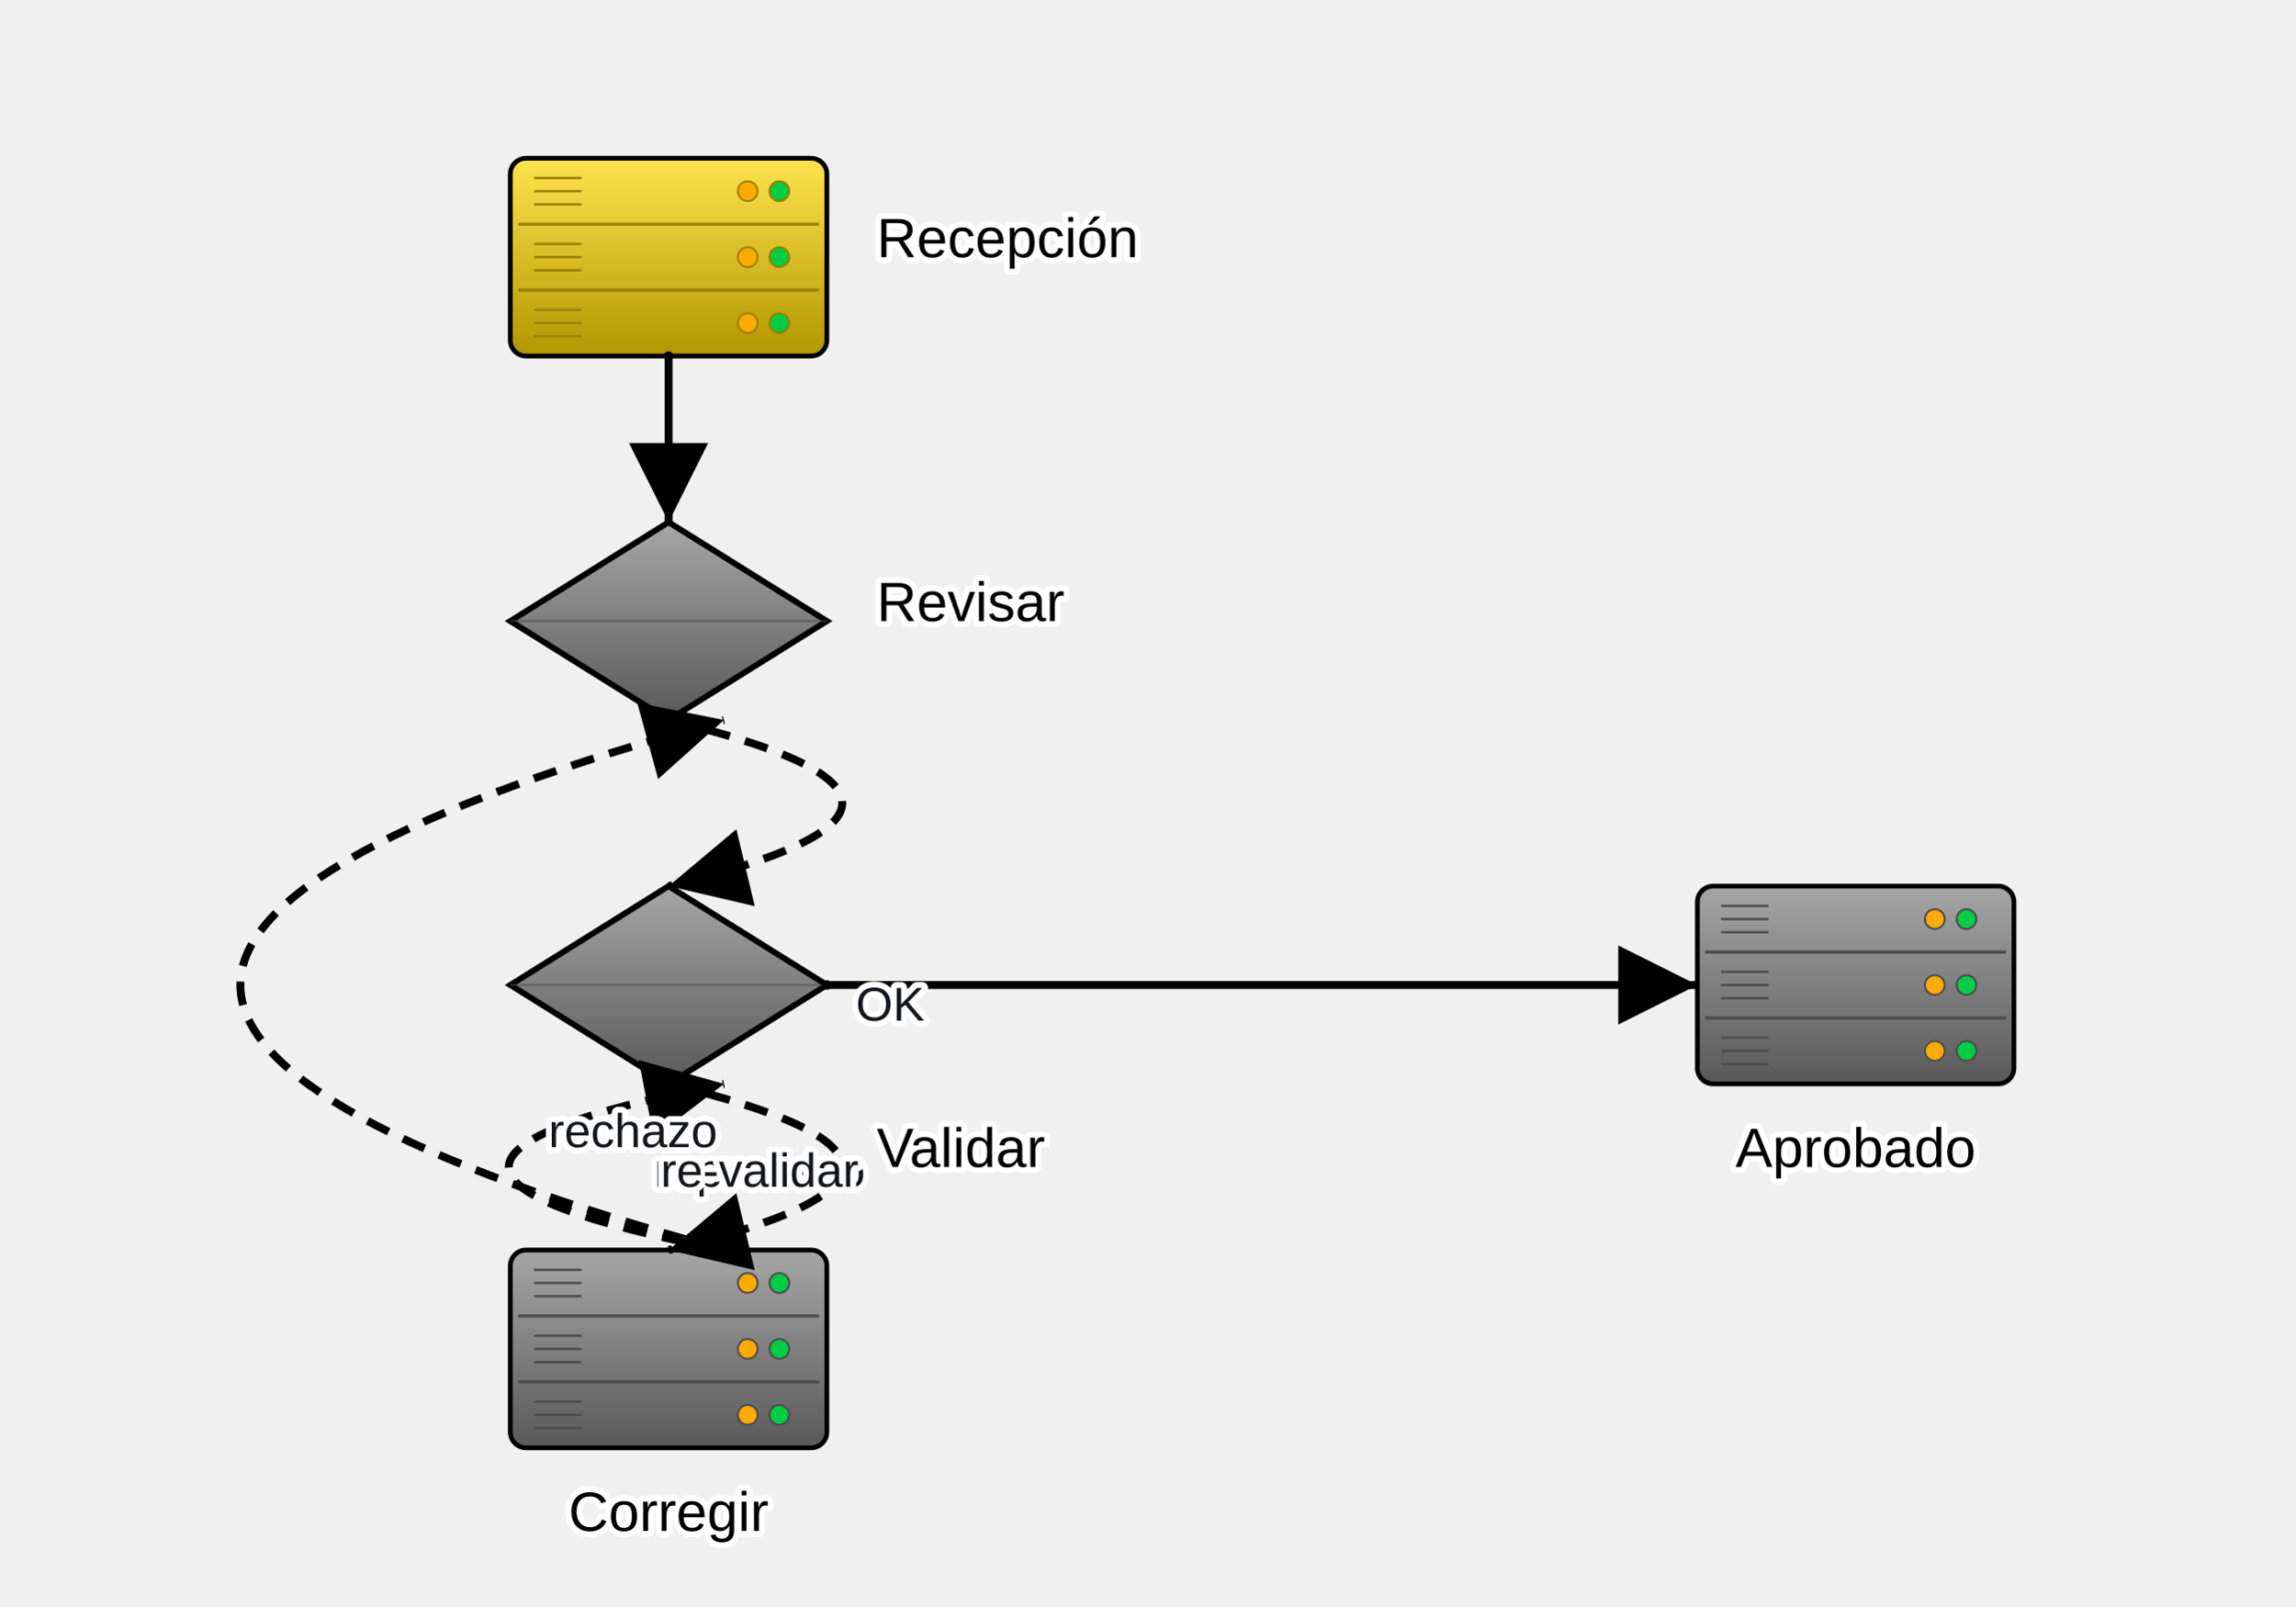
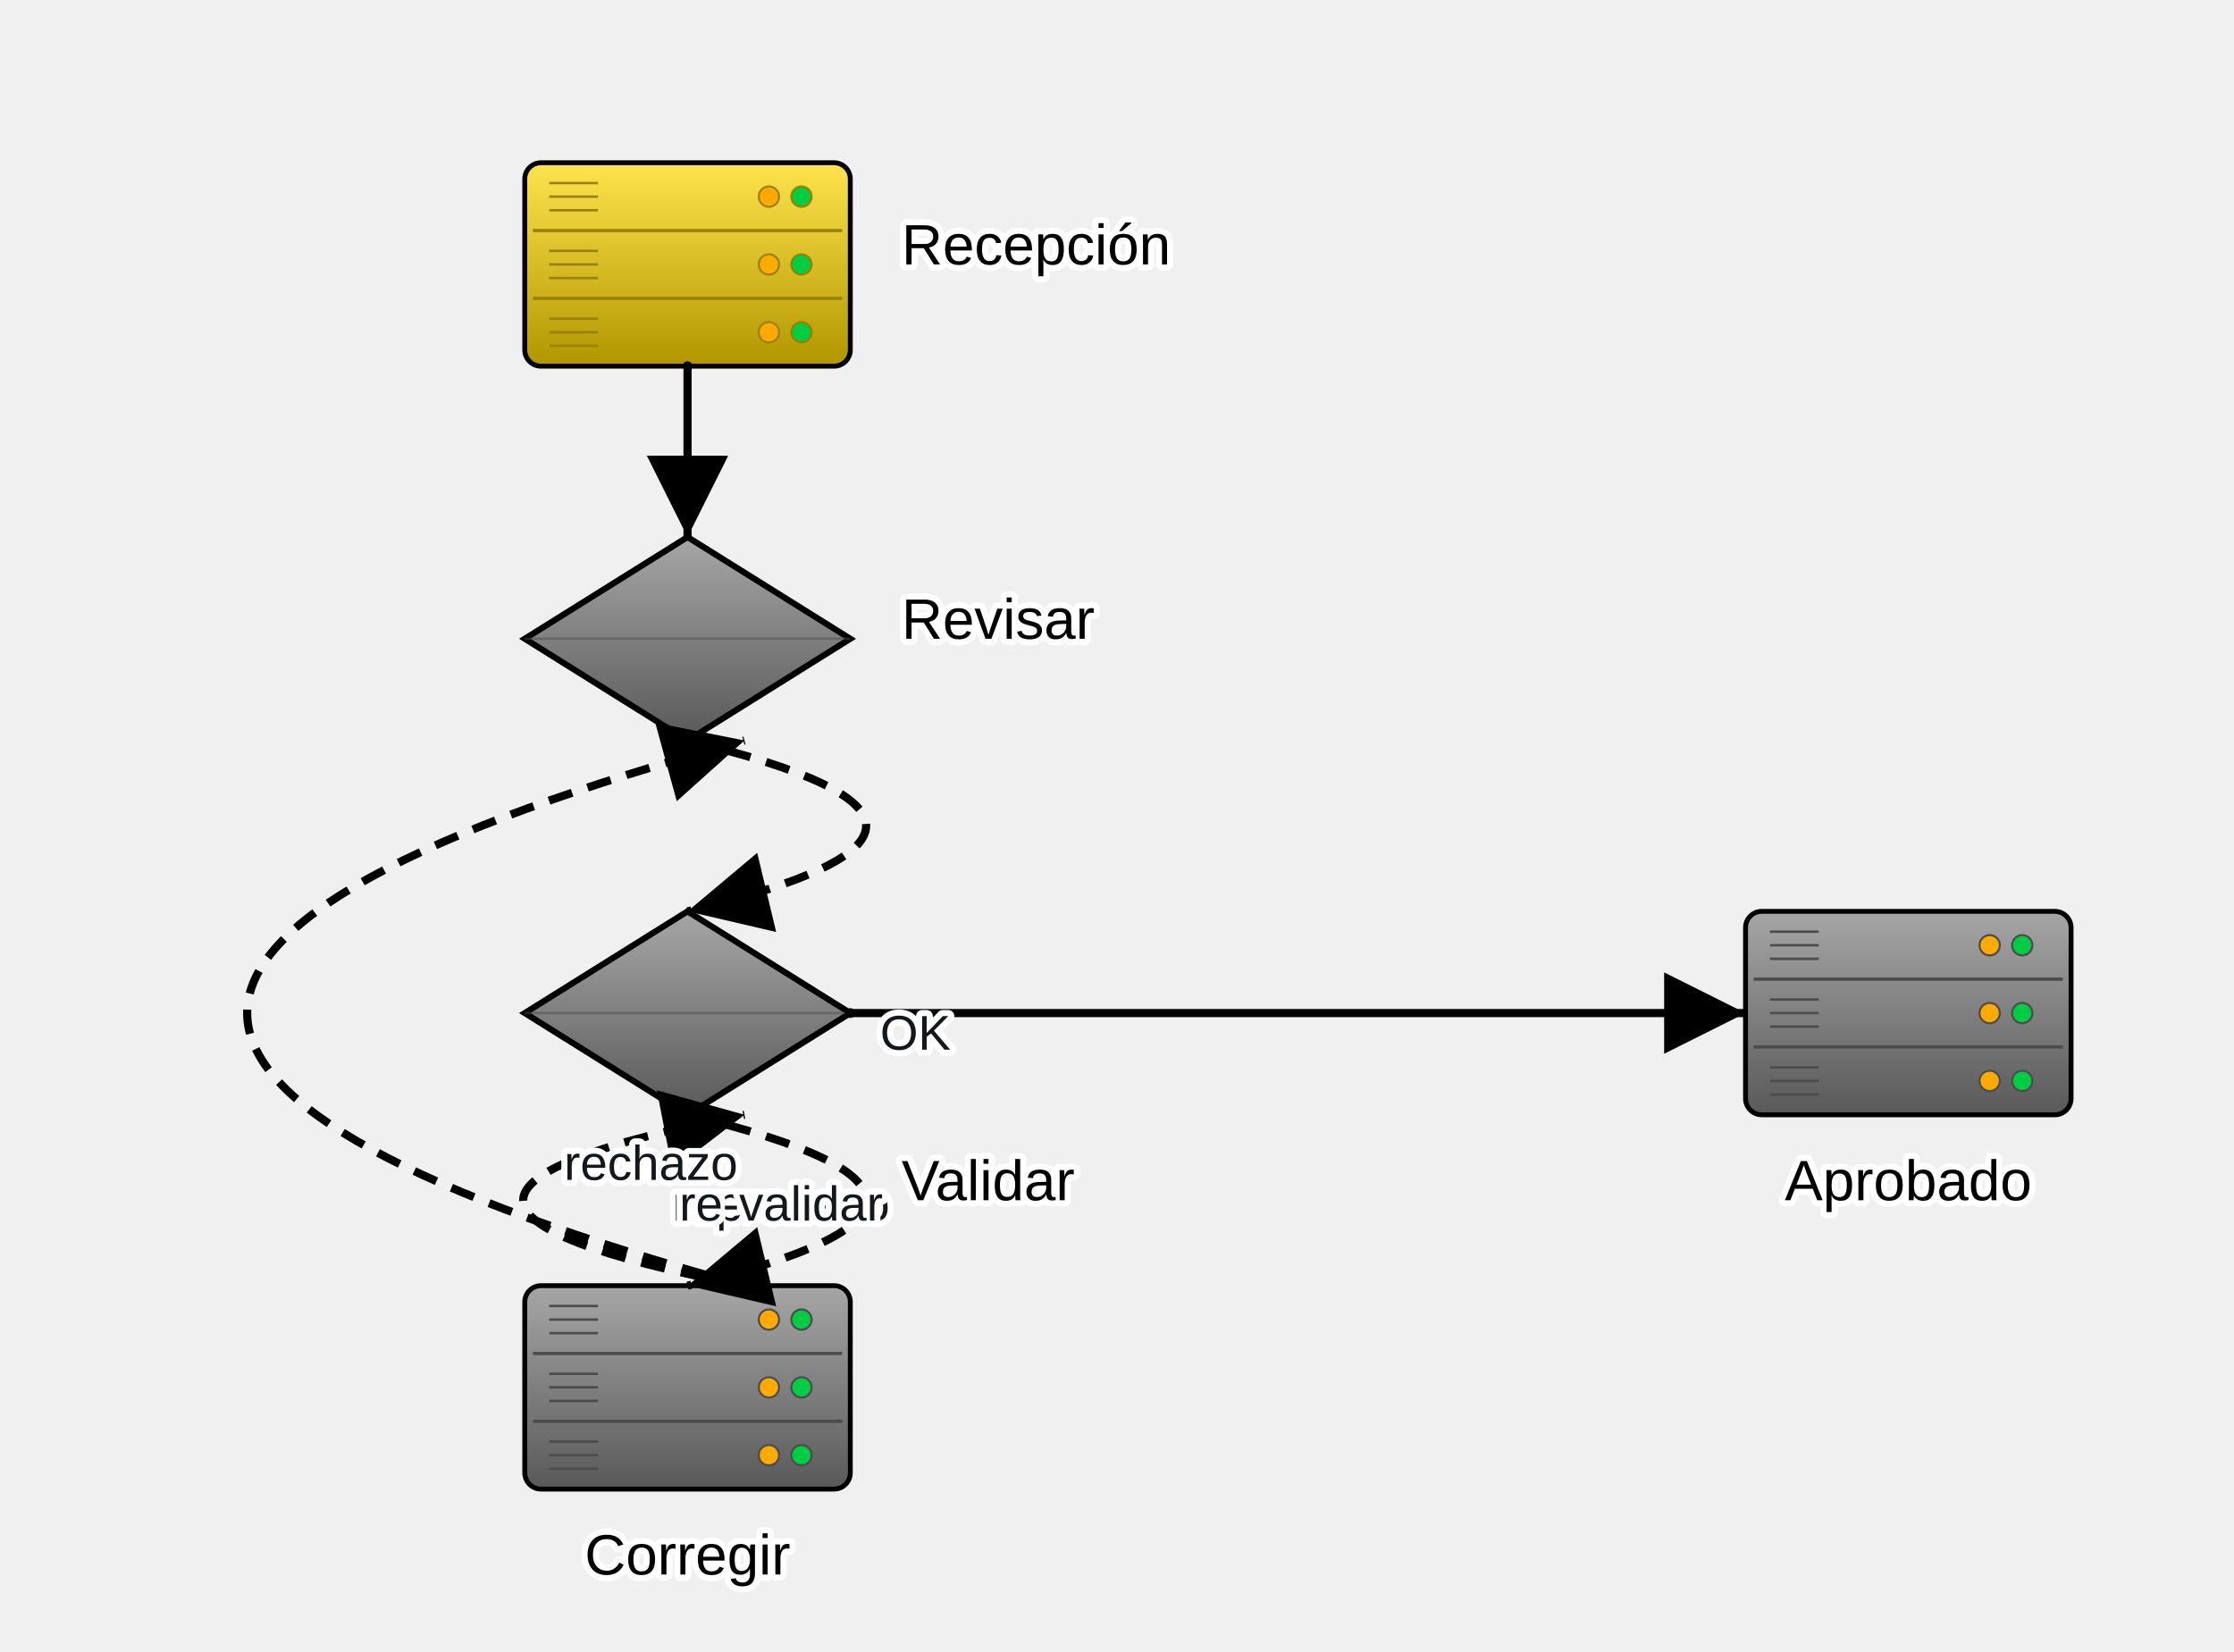
- <svg xmlns="http://www.w3.org/2000/svg" baseProfile="full" height="406.0" version="1.1" viewBox="0,0,580.0,406.0" width="580.0">
+ <svg xmlns="http://www.w3.org/2000/svg" baseProfile="full" height="406" version="1.1" viewBox="0,0,549.0,406" width="549.0">
  <defs>
    <filter height="140%" id="text-glow" width="140%" x="-20%" y="-20%">
      <feMerge>
        <feMergeNode in="SourceGraphic" />
      </feMerge>
    </filter>
    <marker id="arrow-end" markerHeight="10" markerWidth="10" orient="auto" refX="10" refY="5">
      <path d="M 0 0 L 10 5 L 0 10 z" fill="black" />
    </marker>
    <marker id="arrow-start" markerHeight="10" markerWidth="10" orient="auto" refX="0" refY="5">
      <path d="M 10 0 L 0 5 L 10 10 z" fill="black" />
    </marker>
    <marker id="circle-start" markerHeight="2.4" markerUnits="userSpaceOnUse" markerWidth="2.4" orient="auto" refX="1.2" refY="1.2">
      <circle cx="1.2" cy="1.2" fill="black" r="1.2" />
    </marker>
    <marker id="circle-end" markerHeight="2.4" markerUnits="userSpaceOnUse" markerWidth="2.4" orient="auto" refX="1.2" refY="1.2">
      <circle cx="1.2" cy="1.2" fill="black" r="1.2" />
    </marker>
    <linearGradient id="gradient-inicio" x1="0%" x2="0%" y1="0%" y2="100%">
      <stop offset="0%" stop-color="#ffe34c" />
      <stop offset="100%" stop-color="#b29600" />
    </linearGradient>
    <linearGradient id="gradient-revisar" x1="0%" x2="0%" y1="0%" y2="100%">
      <stop offset="0%" stop-color="#a6a6a6" />
      <stop offset="100%" stop-color="#595959" />
    </linearGradient>
    <linearGradient id="gradient-validar" x1="0%" x2="0%" y1="0%" y2="100%">
      <stop offset="0%" stop-color="#a6a6a6" />
      <stop offset="100%" stop-color="#595959" />
    </linearGradient>
    <linearGradient id="gradient-corregir" x1="0%" x2="0%" y1="0%" y2="100%">
      <stop offset="0%" stop-color="#a6a6a6" />
      <stop offset="100%" stop-color="#595959" />
    </linearGradient>
    <linearGradient id="gradient-aprobado" x1="0%" x2="0%" y1="0%" y2="100%">
      <stop offset="0%" stop-color="#a6a6a6" />
      <stop offset="100%" stop-color="#595959" />
    </linearGradient>
  </defs>
  <g id="inicio">
    <rect fill="url(#gradient-inicio)" height="50" rx="4" ry="4" stroke="black" stroke-width="1.2" width="80" x="128.96" y="40.0" />
    <line stroke="#998100" stroke-width="0.8" x1="130.96" x2="206.96" y1="56.667" y2="56.667" />
    <line stroke="#998100" stroke-width="0.8" x1="130.96" x2="206.96" y1="73.333" y2="73.333" />
    <circle cx="196.96" cy="48.333" fill="#00cc44" r="2.5" stroke="#998100" stroke-width="0.5" />
    <circle cx="188.96" cy="48.333" fill="#ffaa00" r="2.5" stroke="#998100" stroke-width="0.5" />
    <circle cx="196.96" cy="65.0" fill="#00cc44" r="2.5" stroke="#998100" stroke-width="0.5" />
    <circle cx="188.96" cy="65.0" fill="#ffaa00" r="2.5" stroke="#998100" stroke-width="0.5" />
    <circle cx="196.96" cy="81.667" fill="#00cc44" r="2.5" stroke="#998100" stroke-width="0.5" />
    <circle cx="188.96" cy="81.667" fill="#ffaa00" r="2.5" stroke="#998100" stroke-width="0.5" />
    <line stroke="#998100" stroke-width="0.6" x1="134.96" x2="146.96" y1="45.0" y2="45.0" />
    <line stroke="#998100" stroke-width="0.6" x1="134.96" x2="146.96" y1="48.333" y2="48.333" />
    <line stroke="#998100" stroke-width="0.6" x1="134.96" x2="146.96" y1="51.667" y2="51.667" />
    <line stroke="#998100" stroke-width="0.6" x1="134.96" x2="146.96" y1="61.667" y2="61.667" />
    <line stroke="#998100" stroke-width="0.6" x1="134.96" x2="146.96" y1="65.0" y2="65.0" />
    <line stroke="#998100" stroke-width="0.6" x1="134.96" x2="146.96" y1="68.333" y2="68.333" />
    <line stroke="#998100" stroke-width="0.6" x1="134.96" x2="146.96" y1="78.333" y2="78.333" />
    <line stroke="#998100" stroke-width="0.6" x1="134.96" x2="146.96" y1="81.667" y2="81.667" />
    <line stroke="#998100" stroke-width="0.6" x1="134.96" x2="146.96" y1="85" y2="85" />
  </g>
  <g id="revisar">
    <polygon fill="url(#gradient-revisar)" points="168.96,132.0 208.96,157.0 168.96,182.0 128.96,157.0" stroke="black" stroke-width="1.5" />
    <line opacity="0.5" stroke="#4c4c4c" stroke-width="0.6" x1="128.96" x2="208.96" y1="157.0" y2="157.0" />
  </g>
  <g id="validar">
    <polygon fill="url(#gradient-validar)" points="168.96,224.0 208.96,249.0 168.96,274.0 128.96,249.0" stroke="black" stroke-width="1.5" />
    <line opacity="0.5" stroke="#4c4c4c" stroke-width="0.6" x1="128.96" x2="208.96" y1="249.0" y2="249.0" />
  </g>
  <g id="corregir">
    <rect fill="url(#gradient-corregir)" height="50" rx="4" ry="4" stroke="black" stroke-width="1.2" width="80" x="128.96" y="316.0" />
    <line stroke="#4c4c4c" stroke-width="0.8" x1="130.96" x2="206.96" y1="332.667" y2="332.667" />
    <line stroke="#4c4c4c" stroke-width="0.8" x1="130.96" x2="206.96" y1="349.333" y2="349.333" />
    <circle cx="196.96" cy="324.333" fill="#00cc44" r="2.5" stroke="#4c4c4c" stroke-width="0.5" />
    <circle cx="188.96" cy="324.333" fill="#ffaa00" r="2.5" stroke="#4c4c4c" stroke-width="0.5" />
    <circle cx="196.96" cy="341.0" fill="#00cc44" r="2.5" stroke="#4c4c4c" stroke-width="0.5" />
    <circle cx="188.96" cy="341.0" fill="#ffaa00" r="2.5" stroke="#4c4c4c" stroke-width="0.5" />
    <circle cx="196.96" cy="357.667" fill="#00cc44" r="2.5" stroke="#4c4c4c" stroke-width="0.5" />
    <circle cx="188.96" cy="357.667" fill="#ffaa00" r="2.5" stroke="#4c4c4c" stroke-width="0.5" />
    <line stroke="#4c4c4c" stroke-width="0.6" x1="134.96" x2="146.96" y1="321.0" y2="321.0" />
    <line stroke="#4c4c4c" stroke-width="0.6" x1="134.96" x2="146.96" y1="324.333" y2="324.333" />
    <line stroke="#4c4c4c" stroke-width="0.6" x1="134.96" x2="146.96" y1="327.667" y2="327.667" />
    <line stroke="#4c4c4c" stroke-width="0.6" x1="134.96" x2="146.96" y1="337.667" y2="337.667" />
    <line stroke="#4c4c4c" stroke-width="0.6" x1="134.96" x2="146.96" y1="341.0" y2="341.0" />
    <line stroke="#4c4c4c" stroke-width="0.6" x1="134.96" x2="146.96" y1="344.333" y2="344.333" />
    <line stroke="#4c4c4c" stroke-width="0.6" x1="134.96" x2="146.96" y1="354.333" y2="354.333" />
    <line stroke="#4c4c4c" stroke-width="0.6" x1="134.96" x2="146.96" y1="357.667" y2="357.667" />
    <line stroke="#4c4c4c" stroke-width="0.6" x1="134.96" x2="146.96" y1="361.0" y2="361.0" />
  </g>
  <g id="aprobado">
    <rect fill="url(#gradient-aprobado)" height="50" rx="4" ry="4" stroke="black" stroke-width="1.2" width="80" x="428.96" y="224.0" />
    <line stroke="#4c4c4c" stroke-width="0.8" x1="430.96" x2="506.96" y1="240.667" y2="240.667" />
    <line stroke="#4c4c4c" stroke-width="0.8" x1="430.96" x2="506.96" y1="257.333" y2="257.333" />
    <circle cx="496.96" cy="232.333" fill="#00cc44" r="2.5" stroke="#4c4c4c" stroke-width="0.5" />
    <circle cx="488.96" cy="232.333" fill="#ffaa00" r="2.5" stroke="#4c4c4c" stroke-width="0.5" />
    <circle cx="496.96" cy="249.0" fill="#00cc44" r="2.5" stroke="#4c4c4c" stroke-width="0.5" />
    <circle cx="488.96" cy="249.0" fill="#ffaa00" r="2.5" stroke="#4c4c4c" stroke-width="0.5" />
    <circle cx="496.96" cy="265.667" fill="#00cc44" r="2.5" stroke="#4c4c4c" stroke-width="0.5" />
    <circle cx="488.96" cy="265.667" fill="#ffaa00" r="2.5" stroke="#4c4c4c" stroke-width="0.5" />
    <line stroke="#4c4c4c" stroke-width="0.6" x1="434.96" x2="446.96" y1="229.0" y2="229.0" />
    <line stroke="#4c4c4c" stroke-width="0.6" x1="434.96" x2="446.96" y1="232.333" y2="232.333" />
    <line stroke="#4c4c4c" stroke-width="0.6" x1="434.96" x2="446.96" y1="235.667" y2="235.667" />
    <line stroke="#4c4c4c" stroke-width="0.6" x1="434.96" x2="446.96" y1="245.667" y2="245.667" />
    <line stroke="#4c4c4c" stroke-width="0.6" x1="434.96" x2="446.96" y1="249.0" y2="249.0" />
    <line stroke="#4c4c4c" stroke-width="0.6" x1="434.96" x2="446.96" y1="252.333" y2="252.333" />
    <line stroke="#4c4c4c" stroke-width="0.6" x1="434.96" x2="446.96" y1="262.333" y2="262.333" />
    <line stroke="#4c4c4c" stroke-width="0.6" x1="434.96" x2="446.96" y1="265.667" y2="265.667" />
    <line stroke="#4c4c4c" stroke-width="0.6" x1="434.96" x2="446.96" y1="269.0" y2="269.0" />
  </g>
  <polyline fill="none" marker-end="url(#arrow-end)" marker-start="url(#circle-start)" points="168.96,90.0 168.96,132.0" stroke="black" stroke-width="2" />
  <path d="M 168.96,182.0 C 227.48,196.0 227.48,210.0 168.96,224.0" fill="none" marker-end="url(#arrow-end)" marker-start="url(#circle-start)" stroke="black" stroke-dasharray="6,4" stroke-width="2" />
  <polyline fill="none" marker-end="url(#arrow-end)" marker-start="url(#circle-start)" points="208.96,249.0 428.96,249.0" stroke="black" stroke-width="2" />
  <path d="M 168.96,274.0 C 227.48,288.0 227.48,302.0 168.96,316.0" fill="none" marker-end="url(#arrow-end)" marker-start="url(#circle-start)" stroke="black" stroke-dasharray="6,4" stroke-width="2" />
  <path d="M 182.96,316.0 C 20.0,271.333 20.0,226.667 182.96,182.0" fill="none" marker-end="url(#arrow-end)" marker-start="url(#circle-start)" stroke="black" stroke-dasharray="6,4" stroke-width="2" />
  <path d="M 182.96,316.0 C 110.44,302.0 110.44,288.0 182.96,274.0" fill="none" marker-end="url(#arrow-end)" marker-start="url(#circle-start)" stroke="black" stroke-dasharray="6,4" stroke-width="2" />
  <text fill="#ffffff" filter="url(#text-glow)" font-family="Arial, sans-serif" font-size="14px" text-anchor="start" x="221.56" y="65.0" class="ag-text-halo" stroke="#ffffff" stroke-width="3" stroke-linejoin="round" stroke-linecap="round">Recepción</text>
  <text fill="black" filter="url(#text-glow)" font-family="Arial, sans-serif" font-size="14px" text-anchor="start" x="221.56" y="65.0">Recepción</text>
  <text fill="#ffffff" filter="url(#text-glow)" font-family="Arial, sans-serif" font-size="14px" text-anchor="start" x="221.56" y="157.0" class="ag-text-halo" stroke="#ffffff" stroke-width="3" stroke-linejoin="round" stroke-linecap="round">Revisar</text>
  <text fill="black" filter="url(#text-glow)" font-family="Arial, sans-serif" font-size="14px" text-anchor="start" x="221.56" y="157.0">Revisar</text>
  <text fill="#ffffff" filter="url(#text-glow)" font-family="Arial, sans-serif" font-size="14px" text-anchor="start" x="221.56" y="295.0" class="ag-text-halo" stroke="#ffffff" stroke-width="3" stroke-linejoin="round" stroke-linecap="round">Validar</text>
  <text fill="black" filter="url(#text-glow)" font-family="Arial, sans-serif" font-size="14px" text-anchor="start" x="221.56" y="295.0">Validar</text>
  <text fill="#ffffff" filter="url(#text-glow)" font-family="Arial, sans-serif" font-size="14px" text-anchor="middle" x="168.96" y="387.0" class="ag-text-halo" stroke="#ffffff" stroke-width="3" stroke-linejoin="round" stroke-linecap="round">Corregir</text>
  <text fill="black" filter="url(#text-glow)" font-family="Arial, sans-serif" font-size="14px" text-anchor="middle" x="168.96" y="387.0">Corregir</text>
  <text fill="#ffffff" filter="url(#text-glow)" font-family="Arial, sans-serif" font-size="14px" text-anchor="middle" x="468.96" y="295.0" class="ag-text-halo" stroke="#ffffff" stroke-width="3" stroke-linejoin="round" stroke-linecap="round">Aprobado</text>
  <text fill="black" filter="url(#text-glow)" font-family="Arial, sans-serif" font-size="14px" text-anchor="middle" x="468.96" y="295.0">Aprobado</text>
  <text fill="#ffffff" font-family="Arial, sans-serif" font-size="12px" text-anchor="middle" x="224.96" y="258.0" class="ag-text-halo" stroke="#ffffff" stroke-width="3" stroke-linejoin="round" stroke-linecap="round">OK</text>
  <text fill="#14181d" font-family="Arial, sans-serif" font-size="12px" text-anchor="middle" x="224.96" y="258.0">OK</text>
  <text fill="#ffffff" font-family="Arial, sans-serif" font-size="12px" text-anchor="middle" x="159.96" y="290.0" class="ag-text-halo" stroke="#ffffff" stroke-width="3" stroke-linejoin="round" stroke-linecap="round">rechazo</text>
  <text fill="#14181d" font-family="Arial, sans-serif" font-size="12px" text-anchor="middle" x="159.96" y="290.0">rechazo</text>
  <text fill="#ffffff" font-family="Arial, sans-serif" font-size="12px" text-anchor="middle" x="191.96" y="300.0" class="ag-text-halo" stroke="#ffffff" stroke-width="3" stroke-linejoin="round" stroke-linecap="round">reproceso</text>
  <text fill="#14181d" font-family="Arial, sans-serif" font-size="12px" text-anchor="middle" x="191.96" y="300.0">reproceso</text>
  <text fill="#ffffff" font-family="Arial, sans-serif" font-size="12px" text-anchor="middle" x="191.96" y="300.0" class="ag-text-halo" stroke="#ffffff" stroke-width="3" stroke-linejoin="round" stroke-linecap="round">re-validar</text>
  <text fill="#14181d" font-family="Arial, sans-serif" font-size="12px" text-anchor="middle" x="191.96" y="300.0">re-validar</text>
</svg>
